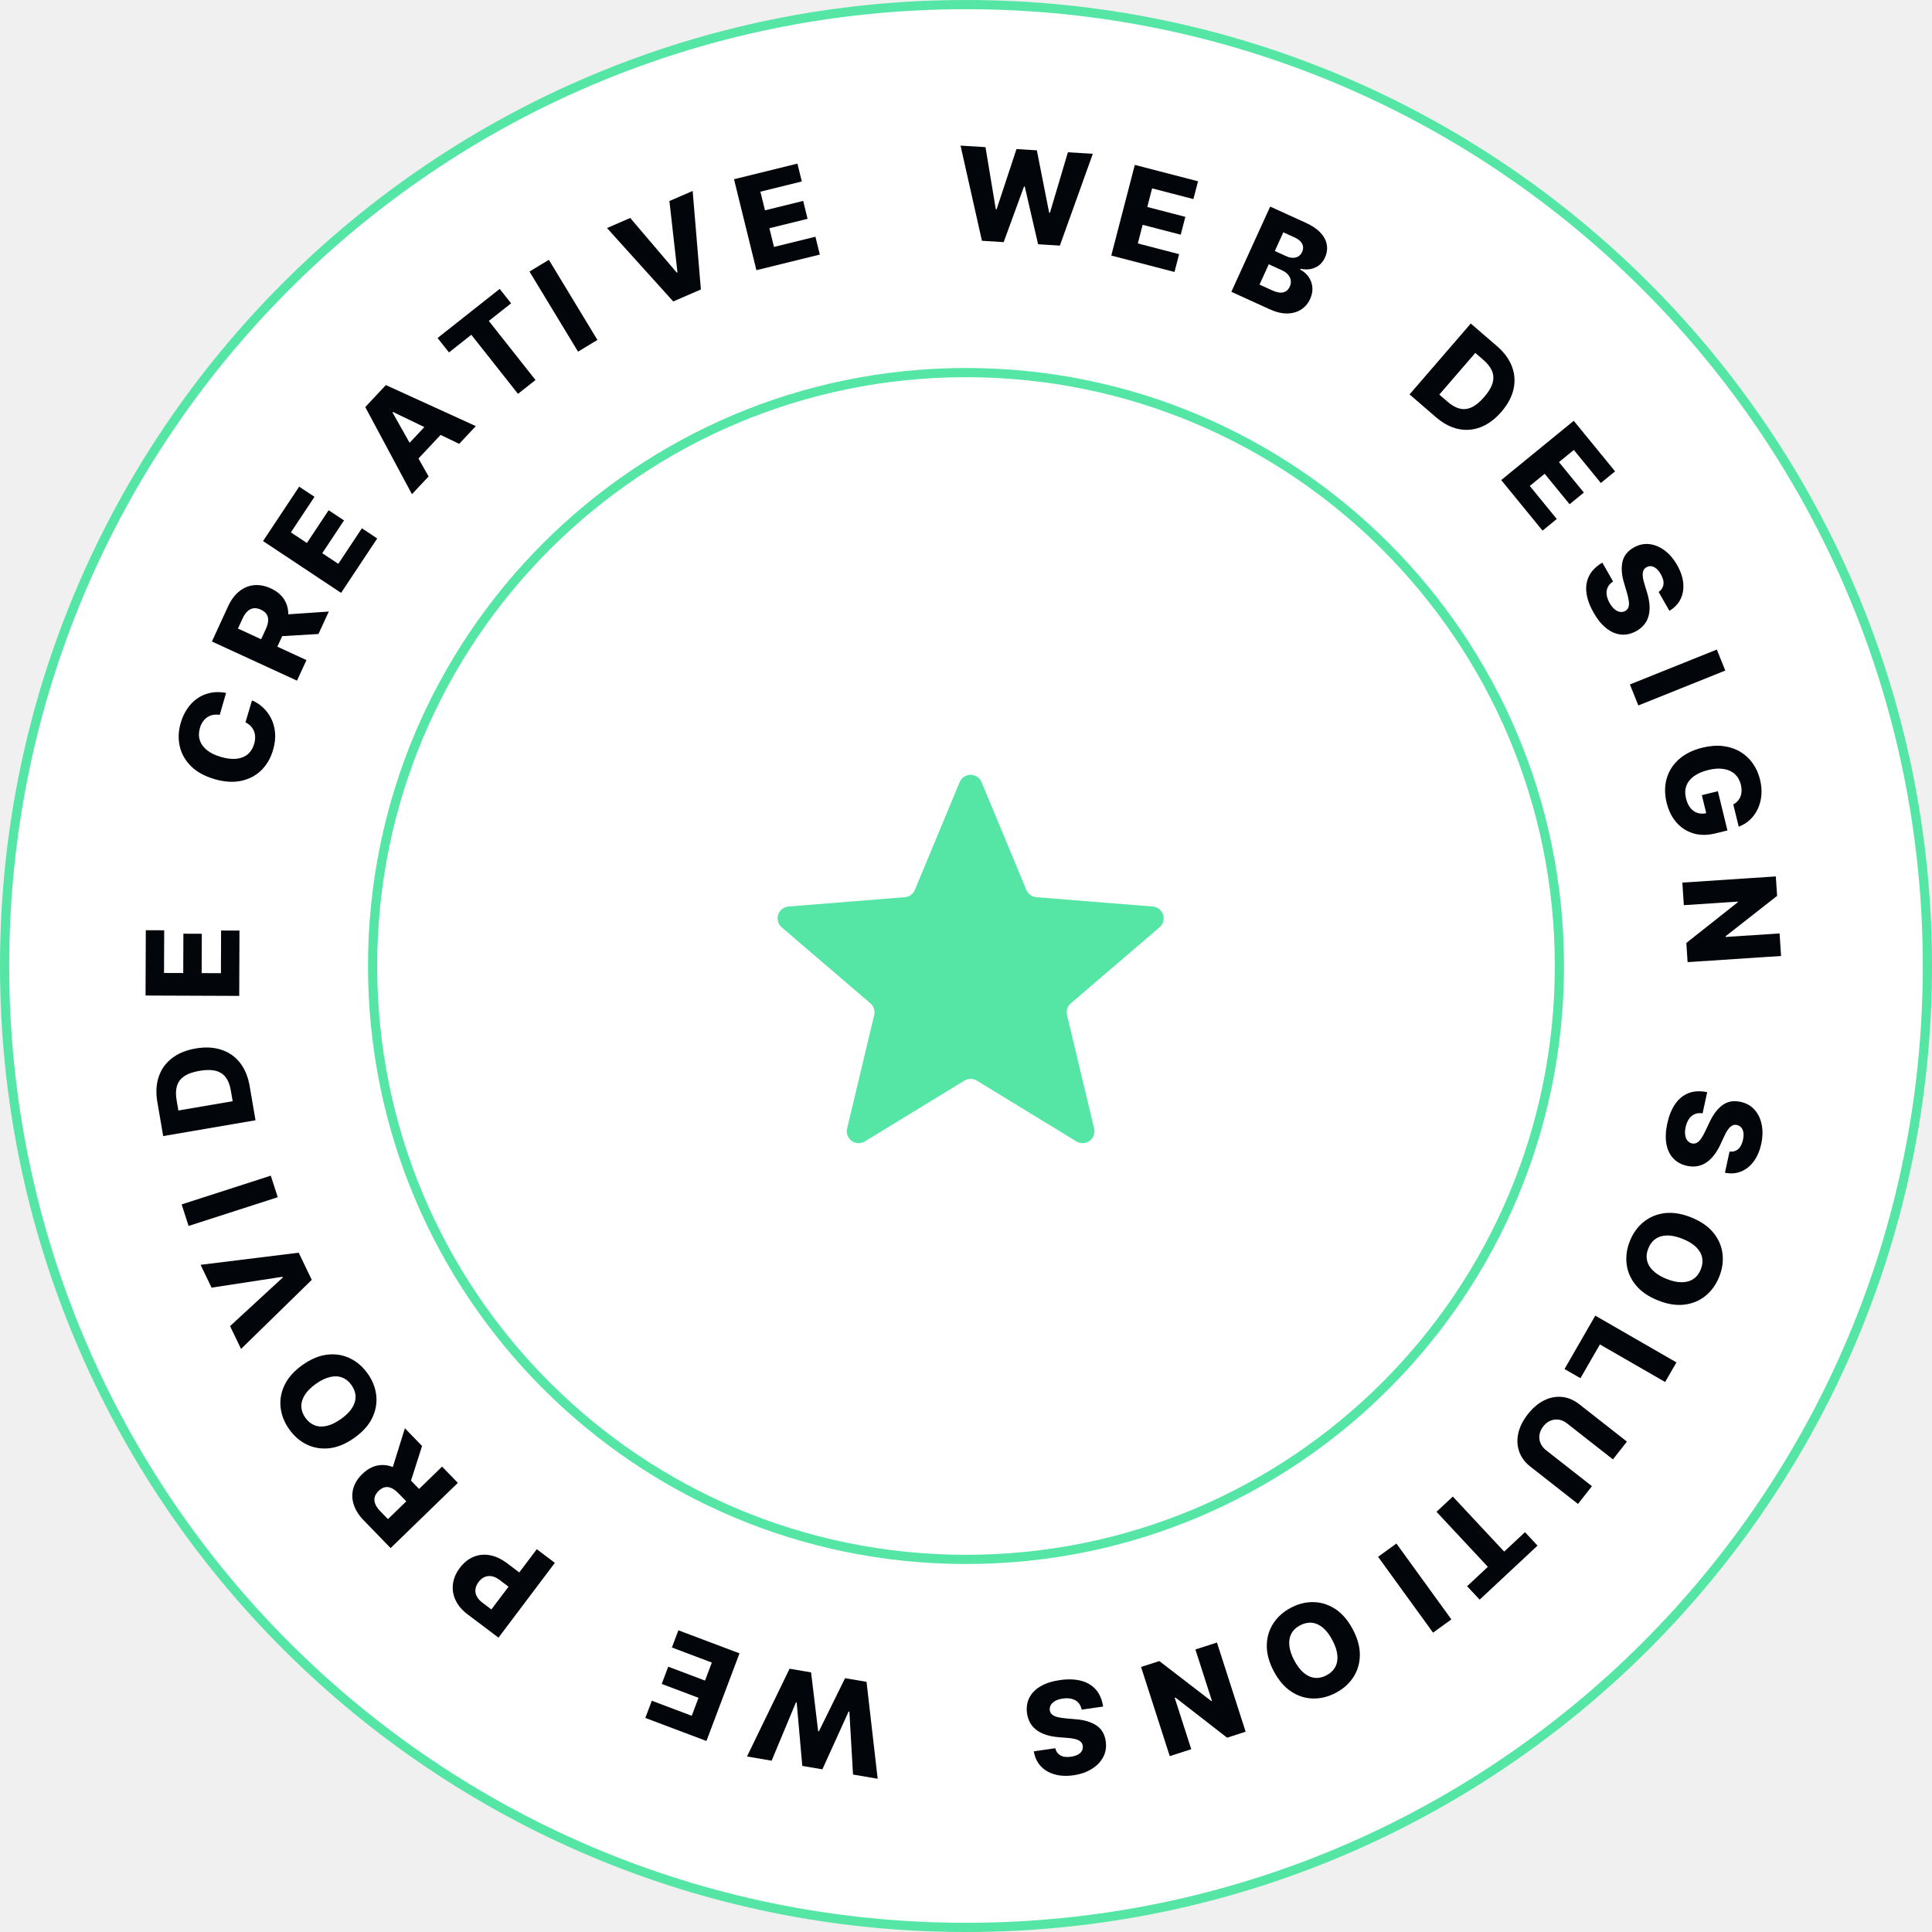
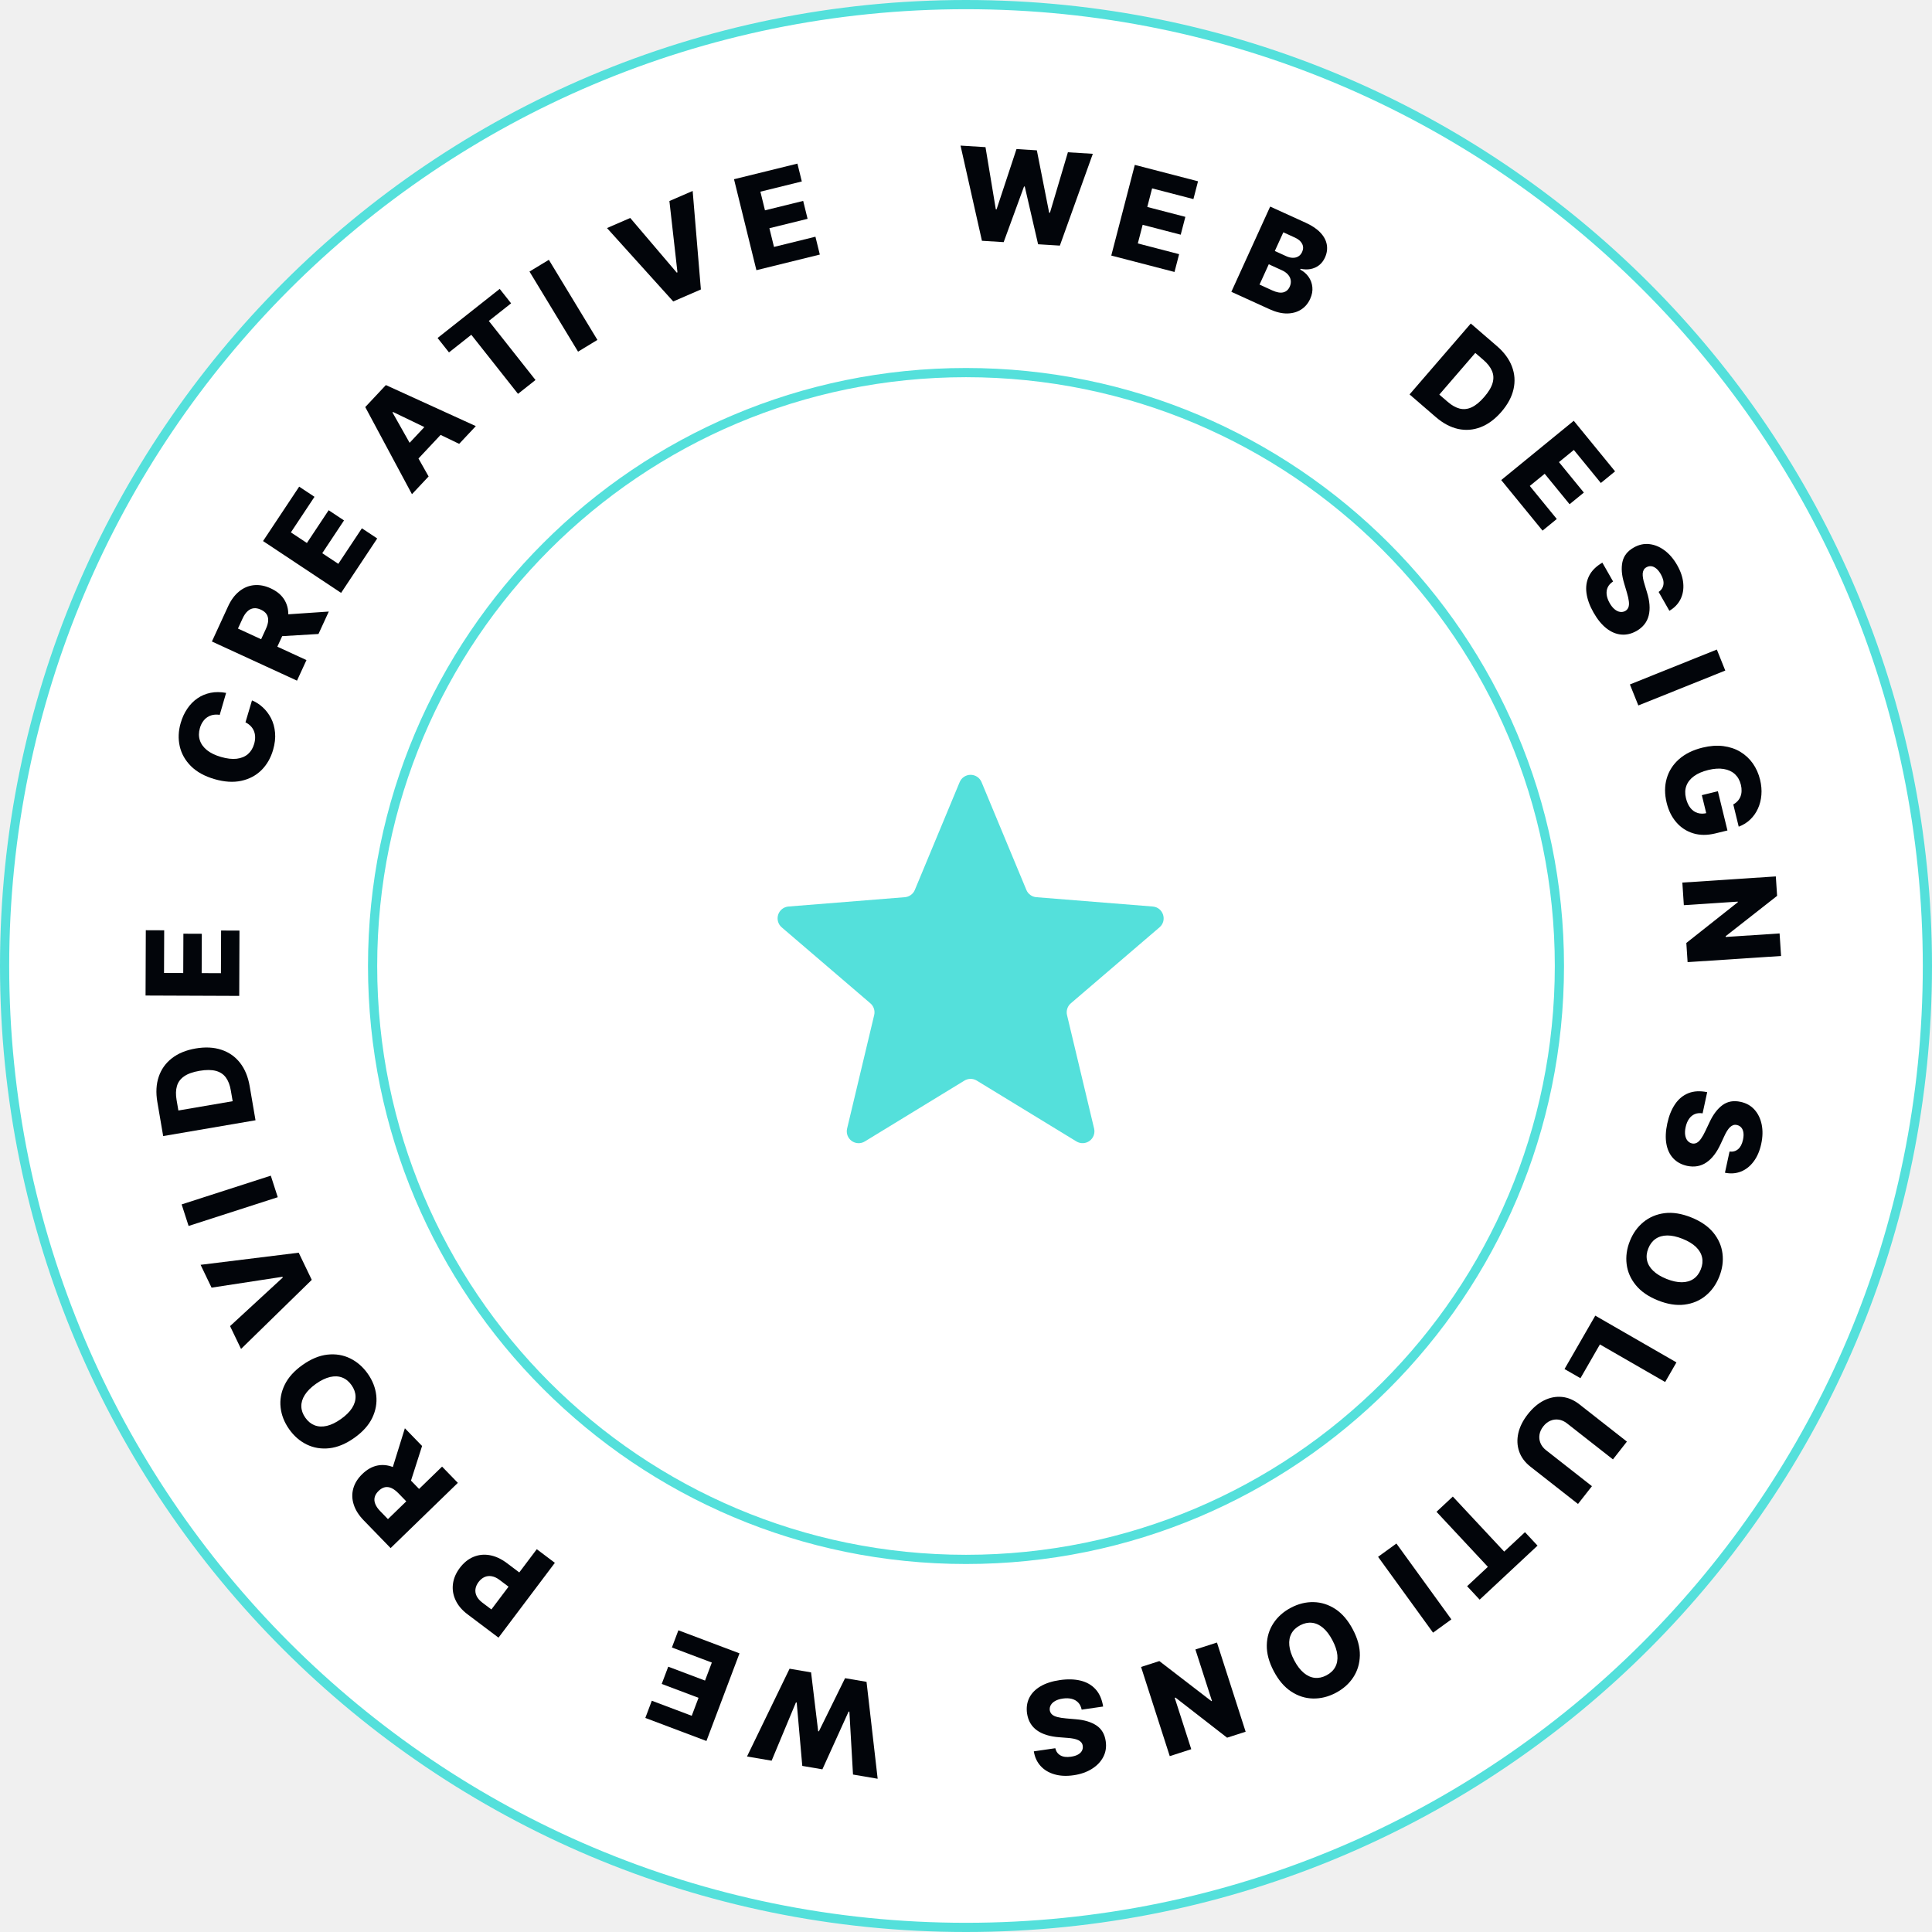
<svg xmlns="http://www.w3.org/2000/svg" width="165" height="165" viewBox="0 0 165 165" fill="none">
-   <circle cx="82.5" cy="82.5" r="82.107" fill="white" stroke="#55E6A5" stroke-width="0.786" />
-   <circle cx="82.5" cy="82.5" r="50.679" stroke="#55E6A5" stroke-width="0.786" />
+   <circle cx="82.5" cy="82.5" r="82.107" fill="white" stroke="#54E0DB" stroke-width="0.786" />
+   <circle cx="82.5" cy="82.5" r="50.679" stroke="#54E0DB" stroke-width="0.786" />
  <path d="M74.005 143.635L74.956 151.912L72.85 151.553L72.541 146.183L72.475 146.172L70.235 151.108L68.518 150.815L68.041 145.404L67.976 145.393L65.9 150.369L63.797 150.011L67.432 142.515L69.269 142.828L69.875 147.853L69.936 147.863L72.172 143.323L74.005 143.635Z" fill="#02050A" />
  <path d="M63.156 141.202L60.332 148.687L55.113 146.718L55.667 145.249L59.077 146.535L59.657 145L56.513 143.814L57.069 142.341L60.212 143.527L60.793 141.989L57.383 140.702L57.937 139.233L63.156 141.202Z" fill="#02050A" />
  <path d="M47.388 133.471L42.574 139.861L39.934 137.872C39.456 137.512 39.114 137.107 38.907 136.658C38.697 136.21 38.623 135.748 38.684 135.273C38.744 134.799 38.94 134.343 39.27 133.904C39.602 133.463 39.99 133.15 40.432 132.965C40.871 132.781 41.337 132.732 41.829 132.819C42.321 132.906 42.811 133.134 43.3 133.502L44.929 134.729L44.012 135.946L42.67 134.935C42.438 134.76 42.212 134.654 41.995 134.617C41.776 134.579 41.571 134.602 41.38 134.687C41.188 134.774 41.018 134.915 40.871 135.11C40.722 135.308 40.634 135.509 40.607 135.713C40.578 135.92 40.613 136.123 40.712 136.321C40.81 136.519 40.975 136.705 41.206 136.879L41.967 137.452L45.843 132.308L47.388 133.471Z" fill="#02050A" />
  <path d="M39.102 126.642L33.36 132.212L31.059 129.84C30.642 129.411 30.36 128.964 30.212 128.502C30.061 128.039 30.046 127.583 30.169 127.134C30.29 126.686 30.547 126.272 30.939 125.891C31.337 125.505 31.76 125.264 32.207 125.167C32.652 125.073 33.103 125.114 33.559 125.293C34.013 125.473 34.452 125.781 34.876 126.219L36.331 127.718L35.238 128.779L34.033 127.537C33.83 127.328 33.633 127.18 33.443 127.092C33.249 127.004 33.061 126.978 32.878 127.014C32.693 127.052 32.512 127.157 32.334 127.329C32.157 127.502 32.046 127.68 32.001 127.866C31.953 128.053 31.97 128.246 32.05 128.444C32.128 128.644 32.267 128.848 32.469 129.055L33.132 129.739L37.755 125.254L39.102 126.642ZM33.342 125.955L34.578 121.979L36.047 123.493L34.783 127.441L33.342 125.955Z" fill="#02050A" />
  <path d="M25.844 116.568C26.563 116.06 27.27 115.767 27.965 115.69C28.66 115.614 29.305 115.719 29.898 116.008C30.489 116.295 30.992 116.73 31.405 117.315C31.82 117.902 32.063 118.523 32.134 119.177C32.205 119.832 32.089 120.474 31.787 121.102C31.481 121.73 30.97 122.297 30.253 122.804C29.535 123.312 28.828 123.605 28.135 123.684C27.44 123.761 26.796 123.656 26.205 123.37C25.613 123.083 25.11 122.647 24.695 122.06C24.281 121.475 24.038 120.856 23.965 120.203C23.891 119.547 24.006 118.905 24.31 118.275C24.614 117.645 25.126 117.076 25.844 116.568ZM26.985 118.182C26.56 118.483 26.244 118.797 26.036 119.126C25.827 119.453 25.726 119.782 25.735 120.114C25.742 120.444 25.856 120.766 26.079 121.081C26.3 121.394 26.566 121.609 26.876 121.728C27.186 121.847 27.531 121.863 27.91 121.776C28.288 121.688 28.689 121.494 29.114 121.193C29.54 120.892 29.857 120.579 30.066 120.252C30.274 119.923 30.374 119.593 30.365 119.261C30.357 118.929 30.242 118.606 30.021 118.294C29.799 117.979 29.533 117.763 29.224 117.647C28.914 117.528 28.57 117.513 28.192 117.601C27.813 117.688 27.411 117.881 26.985 118.182Z" fill="#02050A" />
  <path d="M19.648 113.255L24.153 109.103L24.124 109.043L18.068 109.97L17.131 108.02L25.51 106.985L26.626 109.305L20.586 115.205L19.648 113.255Z" fill="#02050A" />
  <path d="M15.513 102.861L23.127 100.406L23.721 102.246L16.107 104.701L15.513 102.861Z" fill="#02050A" />
  <path d="M21.323 92.76L21.822 95.675L13.936 97.025L13.438 94.114C13.301 93.311 13.34 92.592 13.556 91.958C13.77 91.322 14.145 90.795 14.681 90.378C15.215 89.962 15.891 89.684 16.71 89.543C17.531 89.403 18.264 89.44 18.909 89.655C19.553 89.867 20.082 90.237 20.498 90.766C20.911 91.295 21.186 91.96 21.323 92.76ZM19.871 94.047L19.71 93.112C19.635 92.67 19.497 92.31 19.295 92.03C19.091 91.748 18.806 91.557 18.441 91.459C18.072 91.358 17.604 91.356 17.037 91.453C16.47 91.55 16.032 91.707 15.723 91.924C15.411 92.141 15.207 92.418 15.111 92.754C15.013 93.088 15.002 93.481 15.079 93.932L15.235 94.841L19.871 94.047Z" fill="#02050A" />
  <path d="M20.431 85.053L12.431 85.022L12.452 79.444L14.023 79.45L14.009 83.095L15.649 83.101L15.662 79.742L17.236 79.748L17.223 83.107L18.868 83.114L18.882 79.469L20.452 79.475L20.431 85.053Z" fill="#02050A" />
  <path d="M19.31 59.176L18.765 61.052C18.566 61.021 18.377 61.022 18.199 61.054C18.022 61.087 17.859 61.151 17.712 61.247C17.565 61.342 17.438 61.469 17.329 61.628C17.219 61.783 17.134 61.965 17.073 62.175C16.964 62.548 16.962 62.896 17.067 63.219C17.171 63.54 17.375 63.822 17.678 64.068C17.982 64.311 18.379 64.503 18.869 64.645C19.379 64.793 19.828 64.845 20.215 64.8C20.601 64.752 20.919 64.621 21.172 64.407C21.422 64.189 21.6 63.898 21.706 63.533C21.765 63.328 21.793 63.134 21.789 62.951C21.786 62.766 21.753 62.595 21.69 62.438C21.625 62.278 21.532 62.136 21.411 62.011C21.288 61.884 21.139 61.777 20.964 61.69L21.52 59.818C21.85 59.949 22.157 60.145 22.439 60.406C22.722 60.665 22.958 60.976 23.148 61.34C23.335 61.704 23.449 62.114 23.49 62.57C23.532 63.025 23.476 63.515 23.323 64.043C23.121 64.738 22.788 65.317 22.323 65.778C21.856 66.237 21.283 66.539 20.603 66.686C19.923 66.833 19.162 66.784 18.319 66.54C17.474 66.294 16.804 65.925 16.31 65.432C15.816 64.939 15.496 64.373 15.351 63.734C15.206 63.095 15.232 62.434 15.43 61.752C15.565 61.286 15.755 60.875 16 60.518C16.242 60.16 16.531 59.866 16.866 59.638C17.198 59.409 17.57 59.253 17.982 59.169C18.394 59.085 18.837 59.088 19.31 59.176Z" fill="#02050A" />
  <path d="M25.365 58.13L18.098 54.787L19.479 51.785C19.729 51.24 20.044 50.816 20.422 50.511C20.799 50.203 21.219 50.025 21.682 49.977C22.143 49.929 22.622 50.019 23.119 50.247C23.623 50.479 24 50.786 24.252 51.168C24.5 51.549 24.624 51.985 24.622 52.474C24.619 52.962 24.489 53.483 24.234 54.037L23.361 55.935L21.977 55.299L22.7 53.727C22.822 53.462 22.89 53.225 22.903 53.016C22.914 52.803 22.87 52.618 22.771 52.461C22.669 52.302 22.506 52.171 22.281 52.068C22.056 51.964 21.849 51.925 21.66 51.95C21.469 51.973 21.295 52.058 21.139 52.204C20.98 52.349 20.841 52.553 20.72 52.816L20.322 53.681L26.173 56.374L25.365 58.13ZM23.926 52.511L28.081 52.229L27.199 54.145L23.061 54.391L23.926 52.511Z" fill="#02050A" />
  <path d="M29.131 50.634L22.465 46.209L25.551 41.562L26.859 42.43L24.843 45.467L26.21 46.374L28.068 43.575L29.38 44.446L27.522 47.245L28.892 48.154L30.907 45.118L32.216 45.987L29.131 50.634Z" fill="#02050A" />
  <path d="M36.605 40.691L35.183 42.206L31.194 34.765L32.955 32.887L40.637 36.391L39.215 37.907L33.565 35.184L33.522 35.229L36.605 40.691ZM34.118 38.739L37.09 35.571L38.161 36.575L35.19 39.744L34.118 38.739Z" fill="#02050A" />
  <path d="M38.345 30.098L37.371 28.866L42.676 24.673L43.65 25.905L41.747 27.409L45.734 32.454L44.239 33.636L40.251 28.591L38.345 30.098Z" fill="#02050A" />
  <path d="M46.874 22.189L51.021 29.03L49.368 30.033L45.22 23.192L46.874 22.189Z" fill="#02050A" />
  <path d="M53.825 18.616L57.796 23.282L57.857 23.256L57.17 17.168L59.156 16.308L59.858 24.721L57.496 25.745L51.84 19.477L53.825 18.616Z" fill="#02050A" />
  <path d="M64.6 23.075L62.687 15.307L68.103 13.973L68.478 15.498L64.94 16.37L65.332 17.963L68.594 17.159L68.971 18.688L65.709 19.491L66.102 21.088L69.641 20.216L70.016 21.741L64.6 23.075Z" fill="#02050A" />
  <path d="M83.861 20.564L82.033 12.435L84.165 12.567L85.046 17.874L85.112 17.878L86.812 12.731L88.551 12.839L89.602 18.168L89.669 18.172L91.203 13.004L93.331 13.136L90.516 20.976L88.657 20.861L87.518 15.93L87.456 15.926L85.717 20.679L83.861 20.564Z" fill="#02050A" />
  <path d="M94.907 21.826L96.917 14.082L102.316 15.483L101.922 17.003L98.394 16.088L97.982 17.676L101.234 18.52L100.838 20.044L97.587 19.2L97.174 20.791L100.701 21.707L100.307 23.227L94.907 21.826Z" fill="#02050A" />
  <path d="M105.162 24.922L108.478 17.642L111.514 19.024C112.059 19.273 112.48 19.557 112.777 19.879C113.077 20.201 113.256 20.543 113.315 20.905C113.376 21.267 113.323 21.631 113.157 21.996C113.03 22.273 112.86 22.494 112.644 22.66C112.43 22.822 112.188 22.928 111.92 22.978C111.651 23.027 111.37 23.019 111.076 22.954L111.044 23.025C111.331 23.173 111.567 23.376 111.75 23.634C111.935 23.893 112.045 24.186 112.079 24.514C112.114 24.839 112.052 25.177 111.892 25.527C111.714 25.919 111.455 26.223 111.116 26.44C110.777 26.655 110.379 26.766 109.921 26.772C109.465 26.776 108.967 26.655 108.429 26.41L105.162 24.922ZM107.568 24.305L108.656 24.801C109.038 24.974 109.351 25.03 109.597 24.968C109.846 24.906 110.029 24.746 110.146 24.488C110.231 24.301 110.261 24.119 110.235 23.945C110.21 23.767 110.133 23.605 110.006 23.458C109.879 23.309 109.703 23.183 109.478 23.081L108.358 22.57L107.568 24.305ZM108.875 21.436L109.849 21.88C110.041 21.968 110.226 22.013 110.404 22.017C110.583 22.021 110.741 21.982 110.879 21.899C111.019 21.817 111.128 21.69 111.206 21.52C111.317 21.276 111.318 21.044 111.209 20.826C111.1 20.607 110.898 20.431 110.604 20.297L109.602 19.84L108.875 21.436Z" fill="#02050A" />
  <path d="M122.62 35.617L120.382 33.685L125.61 27.63L127.845 29.559C128.462 30.092 128.889 30.672 129.125 31.299C129.365 31.926 129.41 32.571 129.261 33.233C129.114 33.894 128.769 34.539 128.226 35.168C127.681 35.798 127.092 36.236 126.458 36.48C125.826 36.725 125.182 36.776 124.525 36.633C123.87 36.487 123.235 36.148 122.62 35.617ZM122.923 33.701L123.641 34.321C123.98 34.614 124.317 34.804 124.65 34.892C124.987 34.98 125.328 34.946 125.673 34.79C126.021 34.633 126.383 34.337 126.76 33.901C127.136 33.466 127.374 33.066 127.475 32.702C127.577 32.337 127.559 31.994 127.419 31.674C127.283 31.353 127.041 31.043 126.694 30.743L125.996 30.141L122.923 33.701Z" fill="#02050A" />
  <path d="M128.209 40.999L134.404 35.937L137.933 40.256L136.718 41.249L134.411 38.427L133.141 39.466L135.267 42.067L134.048 43.063L131.922 40.462L130.649 41.502L132.955 44.324L131.739 45.318L128.209 40.999Z" fill="#02050A" />
  <path d="M141.654 50.555C141.89 50.391 142.026 50.18 142.063 49.922C142.102 49.666 142.029 49.373 141.842 49.045C141.718 48.828 141.587 48.663 141.447 48.551C141.308 48.438 141.168 48.374 141.028 48.358C140.889 48.341 140.756 48.368 140.628 48.438C140.521 48.493 140.441 48.565 140.388 48.656C140.336 48.748 140.304 48.856 140.293 48.979C140.286 49.103 140.296 49.241 140.323 49.394C140.35 49.546 140.391 49.712 140.448 49.889L140.652 50.564C140.774 50.95 140.847 51.31 140.872 51.644C140.898 51.979 140.876 52.285 140.806 52.562C140.738 52.841 140.618 53.091 140.446 53.311C140.275 53.532 140.051 53.722 139.774 53.883C139.334 54.131 138.894 54.235 138.455 54.194C138.015 54.154 137.594 53.976 137.192 53.66C136.791 53.345 136.426 52.899 136.096 52.319C135.764 51.738 135.563 51.182 135.491 50.65C135.419 50.119 135.492 49.632 135.711 49.19C135.929 48.747 136.308 48.368 136.847 48.052L137.764 49.661C137.548 49.802 137.395 49.968 137.306 50.16C137.218 50.351 137.188 50.561 137.216 50.791C137.246 51.022 137.332 51.262 137.472 51.508C137.601 51.734 137.741 51.909 137.893 52.033C138.045 52.159 138.2 52.234 138.358 52.258C138.516 52.282 138.665 52.255 138.807 52.178C138.937 52.1 139.026 51.996 139.073 51.864C139.123 51.73 139.135 51.562 139.109 51.358C139.086 51.155 139.032 50.91 138.946 50.623L138.702 49.8C138.497 49.12 138.45 48.519 138.56 47.997C138.673 47.474 138.994 47.064 139.522 46.766C139.951 46.519 140.393 46.419 140.85 46.468C141.306 46.517 141.742 46.695 142.158 47.004C142.573 47.313 142.931 47.731 143.232 48.258C143.539 48.796 143.713 49.316 143.756 49.816C143.801 50.318 143.723 50.771 143.52 51.178C143.317 51.584 143.001 51.913 142.571 52.164L141.654 50.555Z" fill="#02050A" />
  <path d="M147.345 57.269L139.92 60.249L139.2 58.454L146.625 55.474L147.345 57.269Z" fill="#02050A" />
  <path d="M148.029 68.701C148.178 68.619 148.303 68.522 148.404 68.408C148.508 68.295 148.588 68.167 148.644 68.024C148.701 67.882 148.731 67.727 148.736 67.559C148.743 67.392 148.724 67.214 148.679 67.027C148.587 66.65 148.416 66.346 148.167 66.114C147.918 65.885 147.601 65.739 147.215 65.675C146.832 65.61 146.393 65.638 145.897 65.759C145.398 65.881 144.991 66.056 144.674 66.287C144.358 66.516 144.141 66.791 144.023 67.109C143.904 67.427 143.893 67.781 143.988 68.171C144.072 68.515 144.199 68.792 144.368 69.003C144.54 69.216 144.745 69.359 144.983 69.432C145.221 69.505 145.48 69.508 145.761 69.439L145.804 69.799L145.343 67.909L146.713 67.574L147.531 70.925L146.502 71.176C145.806 71.346 145.175 71.343 144.606 71.168C144.039 70.996 143.56 70.684 143.168 70.232C142.777 69.784 142.5 69.225 142.337 68.557C142.156 67.816 142.158 67.125 142.343 66.485C142.527 65.845 142.878 65.296 143.396 64.837C143.917 64.378 144.587 64.048 145.407 63.848C146.044 63.693 146.633 63.65 147.172 63.719C147.714 63.788 148.199 63.95 148.626 64.205C149.053 64.463 149.41 64.794 149.696 65.198C149.983 65.606 150.19 66.069 150.316 66.587C150.426 67.037 150.464 67.472 150.429 67.891C150.395 68.312 150.297 68.7 150.135 69.056C149.973 69.414 149.753 69.727 149.474 69.993C149.196 70.259 148.869 70.462 148.493 70.602L148.029 68.701Z" fill="#02050A" />
  <path d="M152.11 81.644L144.127 82.17L144.019 80.533L148.417 77.052L148.414 77.002L143.806 77.305L143.679 75.376L151.662 74.85L151.771 76.51L147.379 79.955L147.383 80.021L151.983 79.718L152.11 81.644Z" fill="#02050A" />
  <path d="M147.709 98.347C147.994 98.382 148.236 98.315 148.435 98.148C148.636 97.983 148.776 97.717 148.856 97.348C148.909 97.103 148.921 96.893 148.892 96.716C148.864 96.539 148.802 96.398 148.708 96.293C148.616 96.187 148.499 96.118 148.357 96.085C148.241 96.054 148.133 96.055 148.033 96.087C147.933 96.121 147.837 96.18 147.747 96.265C147.659 96.352 147.574 96.462 147.492 96.593C147.41 96.725 147.331 96.876 147.255 97.045L146.957 97.684C146.789 98.053 146.603 98.37 146.399 98.635C146.195 98.903 145.974 99.116 145.737 99.275C145.5 99.437 145.244 99.543 144.969 99.593C144.695 99.643 144.401 99.635 144.087 99.57C143.594 99.461 143.197 99.244 142.897 98.921C142.596 98.597 142.402 98.184 142.314 97.68C142.225 97.178 142.251 96.602 142.392 95.95C142.533 95.296 142.754 94.747 143.055 94.303C143.357 93.859 143.736 93.546 144.194 93.362C144.652 93.179 145.187 93.15 145.8 93.274L145.409 95.084C145.153 95.044 144.929 95.067 144.735 95.15C144.541 95.233 144.378 95.37 144.247 95.56C144.114 95.752 144.018 95.987 143.958 96.265C143.903 96.519 143.891 96.743 143.921 96.936C143.951 97.132 144.016 97.291 144.117 97.414C144.219 97.537 144.348 97.617 144.505 97.654C144.653 97.683 144.789 97.665 144.913 97.598C145.039 97.532 145.16 97.415 145.277 97.245C145.396 97.079 145.519 96.861 145.646 96.59L146.014 95.814C146.316 95.171 146.682 94.692 147.112 94.377C147.545 94.063 148.058 93.971 148.65 94.102C149.134 94.204 149.53 94.425 149.837 94.766C150.145 95.107 150.35 95.531 150.454 96.038C150.557 96.546 150.545 97.096 150.416 97.689C150.286 98.295 150.069 98.798 149.766 99.199C149.466 99.603 149.104 99.888 148.682 100.056C148.26 100.223 147.805 100.256 147.317 100.156L147.709 98.347Z" fill="#02050A" />
  <path d="M141.596 111.06C140.779 110.734 140.149 110.3 139.706 109.758C139.263 109.217 139.002 108.619 138.921 107.964C138.84 107.312 138.932 106.653 139.197 105.988C139.464 105.32 139.853 104.779 140.364 104.363C140.875 103.948 141.476 103.696 142.168 103.607C142.86 103.523 143.614 103.643 144.429 103.969C145.247 104.295 145.877 104.728 146.321 105.267C146.764 105.808 147.026 106.405 147.107 107.058C147.189 107.71 147.096 108.37 146.829 109.037C146.564 109.702 146.177 110.243 145.668 110.66C145.159 111.079 144.557 111.332 143.863 111.419C143.169 111.506 142.413 111.387 141.596 111.06ZM142.329 109.225C142.813 109.418 143.249 109.512 143.638 109.508C144.026 109.506 144.357 109.411 144.631 109.223C144.904 109.038 145.112 108.766 145.255 108.408C145.397 108.053 145.434 107.713 145.364 107.388C145.295 107.063 145.121 106.765 144.842 106.493C144.563 106.225 144.181 105.994 143.697 105.8C143.214 105.607 142.778 105.512 142.39 105.514C142.001 105.518 141.67 105.614 141.396 105.802C141.122 105.99 140.914 106.261 140.772 106.617C140.629 106.975 140.592 107.315 140.663 107.638C140.732 107.962 140.906 108.259 141.186 108.528C141.465 108.799 141.846 109.031 142.329 109.225Z" fill="#02050A" />
  <path d="M136.243 112.361L143.175 116.354L142.21 118.029L136.638 114.82L134.977 117.704L133.616 116.921L136.243 112.361Z" fill="#02050A" />
  <path d="M135.958 126.925L134.767 128.444L130.706 125.26C130.237 124.892 129.916 124.459 129.743 123.963C129.571 123.468 129.547 122.946 129.67 122.397C129.795 121.849 130.065 121.311 130.479 120.783C130.899 120.248 131.359 119.854 131.861 119.603C132.365 119.353 132.877 119.253 133.397 119.303C133.919 119.355 134.414 119.565 134.884 119.933L138.944 123.117L137.751 124.638L133.823 121.558C133.605 121.387 133.375 121.283 133.131 121.244C132.885 121.207 132.647 121.236 132.415 121.333C132.184 121.43 131.979 121.592 131.801 121.819C131.623 122.047 131.515 122.283 131.478 122.529C131.439 122.776 131.467 123.015 131.562 123.245C131.656 123.474 131.812 123.674 132.029 123.845L135.958 126.925Z" fill="#02050A" />
  <path d="M130.239 130.854L131.311 132.002L126.368 136.616L125.296 135.468L127.069 133.813L122.682 129.112L124.076 127.812L128.463 132.512L130.239 130.854Z" fill="#02050A" />
  <path d="M122.388 139.436L117.693 132.958L119.259 131.823L123.953 138.301L122.388 139.436Z" fill="#02050A" />
  <path d="M108.783 142.722C108.372 141.943 108.175 141.204 108.189 140.505C108.204 139.806 108.393 139.181 108.756 138.63C109.117 138.081 109.615 137.64 110.248 137.306C110.884 136.971 111.532 136.811 112.19 136.827C112.849 136.842 113.47 137.04 114.053 137.422C114.635 137.807 115.131 138.388 115.54 139.164C115.95 139.943 116.149 140.681 116.137 141.379C116.122 142.079 115.934 142.703 115.573 143.252C115.212 143.801 114.713 144.243 114.077 144.578C113.444 144.912 112.798 145.072 112.141 145.059C111.481 145.048 110.859 144.85 110.275 144.466C109.69 144.082 109.193 143.501 108.783 142.722ZM110.532 141.801C110.774 142.262 111.045 142.617 111.344 142.866C111.64 143.116 111.954 143.258 112.284 143.293C112.612 143.329 112.947 143.258 113.288 143.078C113.626 142.9 113.875 142.665 114.033 142.372C114.191 142.08 114.252 141.741 114.216 141.353C114.178 140.967 114.037 140.544 113.794 140.083C113.552 139.622 113.282 139.267 112.986 139.017C112.687 138.768 112.372 138.626 112.042 138.591C111.712 138.556 111.377 138.628 111.038 138.806C110.697 138.986 110.449 139.221 110.293 139.512C110.135 139.804 110.075 140.143 110.113 140.529C110.149 140.916 110.289 141.34 110.532 141.801Z" fill="#02050A" />
  <path d="M99.901 149.98L97.451 142.364L99.013 141.862L103.457 145.282L103.506 145.267L102.092 140.871L103.933 140.279L106.382 147.895L104.798 148.405L100.39 144.981L100.326 145.001L101.738 149.389L99.901 149.98Z" fill="#02050A" />
  <path d="M90.126 149.305C90.193 149.585 90.339 149.789 90.566 149.917C90.79 150.047 91.089 150.085 91.463 150.031C91.71 149.995 91.911 149.933 92.067 149.845C92.223 149.756 92.333 149.65 92.399 149.524C92.466 149.401 92.49 149.268 92.472 149.123C92.46 149.004 92.421 148.903 92.356 148.82C92.289 148.738 92.2 148.669 92.09 148.614C91.977 148.562 91.845 148.521 91.693 148.49C91.541 148.459 91.372 148.438 91.186 148.425L90.483 148.369C90.079 148.341 89.718 148.278 89.398 148.179C89.076 148.081 88.799 147.949 88.567 147.783C88.332 147.617 88.144 147.414 88.001 147.174C87.858 146.934 87.763 146.656 87.714 146.339C87.644 145.839 87.708 145.392 87.906 144.997C88.104 144.603 88.424 144.276 88.865 144.017C89.304 143.759 89.854 143.582 90.513 143.486C91.176 143.39 91.767 143.406 92.288 143.533C92.809 143.66 93.236 143.906 93.568 144.271C93.9 144.636 94.114 145.127 94.212 145.745L92.379 146.01C92.327 145.757 92.228 145.555 92.082 145.402C91.936 145.25 91.751 145.145 91.527 145.088C91.3 145.031 91.047 145.023 90.766 145.064C90.508 145.101 90.294 145.168 90.124 145.264C89.951 145.36 89.825 145.477 89.745 145.615C89.665 145.753 89.635 145.902 89.655 146.062C89.68 146.211 89.745 146.332 89.85 146.424C89.956 146.52 90.109 146.592 90.308 146.642C90.505 146.695 90.753 146.734 91.051 146.759L91.906 146.833C92.615 146.891 93.192 147.066 93.637 147.359C94.082 147.655 94.347 148.104 94.432 148.705C94.505 149.194 94.436 149.642 94.224 150.049C94.012 150.456 93.686 150.797 93.247 151.071C92.808 151.345 92.288 151.526 91.688 151.613C91.075 151.702 90.527 151.675 90.046 151.531C89.562 151.391 89.169 151.152 88.864 150.814C88.56 150.477 88.37 150.063 88.293 149.571L90.126 149.305Z" fill="#02050A" />
-   <path d="M81.957 66.8C82.033 66.614 82.162 66.456 82.329 66.344C82.496 66.232 82.692 66.172 82.893 66.172C83.094 66.172 83.29 66.232 83.457 66.344C83.623 66.456 83.753 66.614 83.829 66.8L87.656 76.003C87.727 76.175 87.845 76.324 87.996 76.434C88.147 76.544 88.325 76.609 88.511 76.624L98.447 77.42C99.345 77.492 99.709 78.614 99.025 79.199L91.455 85.685C91.313 85.806 91.208 85.963 91.15 86.14C91.092 86.317 91.084 86.507 91.127 86.688L93.441 96.384C93.487 96.579 93.475 96.782 93.406 96.97C93.337 97.158 93.213 97.32 93.051 97.438C92.889 97.556 92.696 97.623 92.496 97.63C92.297 97.638 92.099 97.587 91.928 97.482L83.421 92.288C83.262 92.191 83.079 92.139 82.893 92.139C82.707 92.139 82.524 92.191 82.365 92.288L73.858 97.484C73.687 97.589 73.489 97.64 73.289 97.632C73.09 97.624 72.897 97.557 72.735 97.44C72.573 97.322 72.449 97.159 72.38 96.972C72.311 96.784 72.299 96.58 72.345 96.386L74.659 86.688C74.702 86.507 74.694 86.317 74.636 86.14C74.578 85.963 74.473 85.806 74.331 85.685L66.761 79.199C66.61 79.069 66.5 78.897 66.446 78.704C66.392 78.511 66.397 78.307 66.458 78.117C66.52 77.927 66.637 77.76 66.793 77.635C66.95 77.511 67.14 77.436 67.339 77.42L77.275 76.624C77.461 76.609 77.639 76.544 77.79 76.434C77.941 76.324 78.059 76.175 78.13 76.003L81.957 66.8Z" fill="#55E6A5" />
+   <path d="M81.957 66.8C82.033 66.614 82.162 66.456 82.329 66.344C82.496 66.232 82.692 66.172 82.893 66.172C83.094 66.172 83.29 66.232 83.457 66.344C83.623 66.456 83.753 66.614 83.829 66.8L87.656 76.003C87.727 76.175 87.845 76.324 87.996 76.434C88.147 76.544 88.325 76.609 88.511 76.624L98.447 77.42C99.345 77.492 99.709 78.614 99.025 79.199L91.455 85.685C91.313 85.806 91.208 85.963 91.15 86.14C91.092 86.317 91.084 86.507 91.127 86.688L93.441 96.384C93.487 96.579 93.475 96.782 93.406 96.97C93.337 97.158 93.213 97.32 93.051 97.438C92.889 97.556 92.696 97.623 92.496 97.63C92.297 97.638 92.099 97.587 91.928 97.482L83.421 92.288C83.262 92.191 83.079 92.139 82.893 92.139C82.707 92.139 82.524 92.191 82.365 92.288L73.858 97.484C73.687 97.589 73.489 97.64 73.289 97.632C73.09 97.624 72.897 97.557 72.735 97.44C72.573 97.322 72.449 97.159 72.38 96.972C72.311 96.784 72.299 96.58 72.345 96.386L74.659 86.688C74.702 86.507 74.694 86.317 74.636 86.14C74.578 85.963 74.473 85.806 74.331 85.685L66.761 79.199C66.61 79.069 66.5 78.897 66.446 78.704C66.392 78.511 66.397 78.307 66.458 78.117C66.52 77.927 66.637 77.76 66.793 77.635C66.95 77.511 67.14 77.436 67.339 77.42L77.275 76.624C77.461 76.609 77.639 76.544 77.79 76.434C77.941 76.324 78.059 76.175 78.13 76.003L81.957 66.8Z" fill="#54E0DB" />
</svg>
